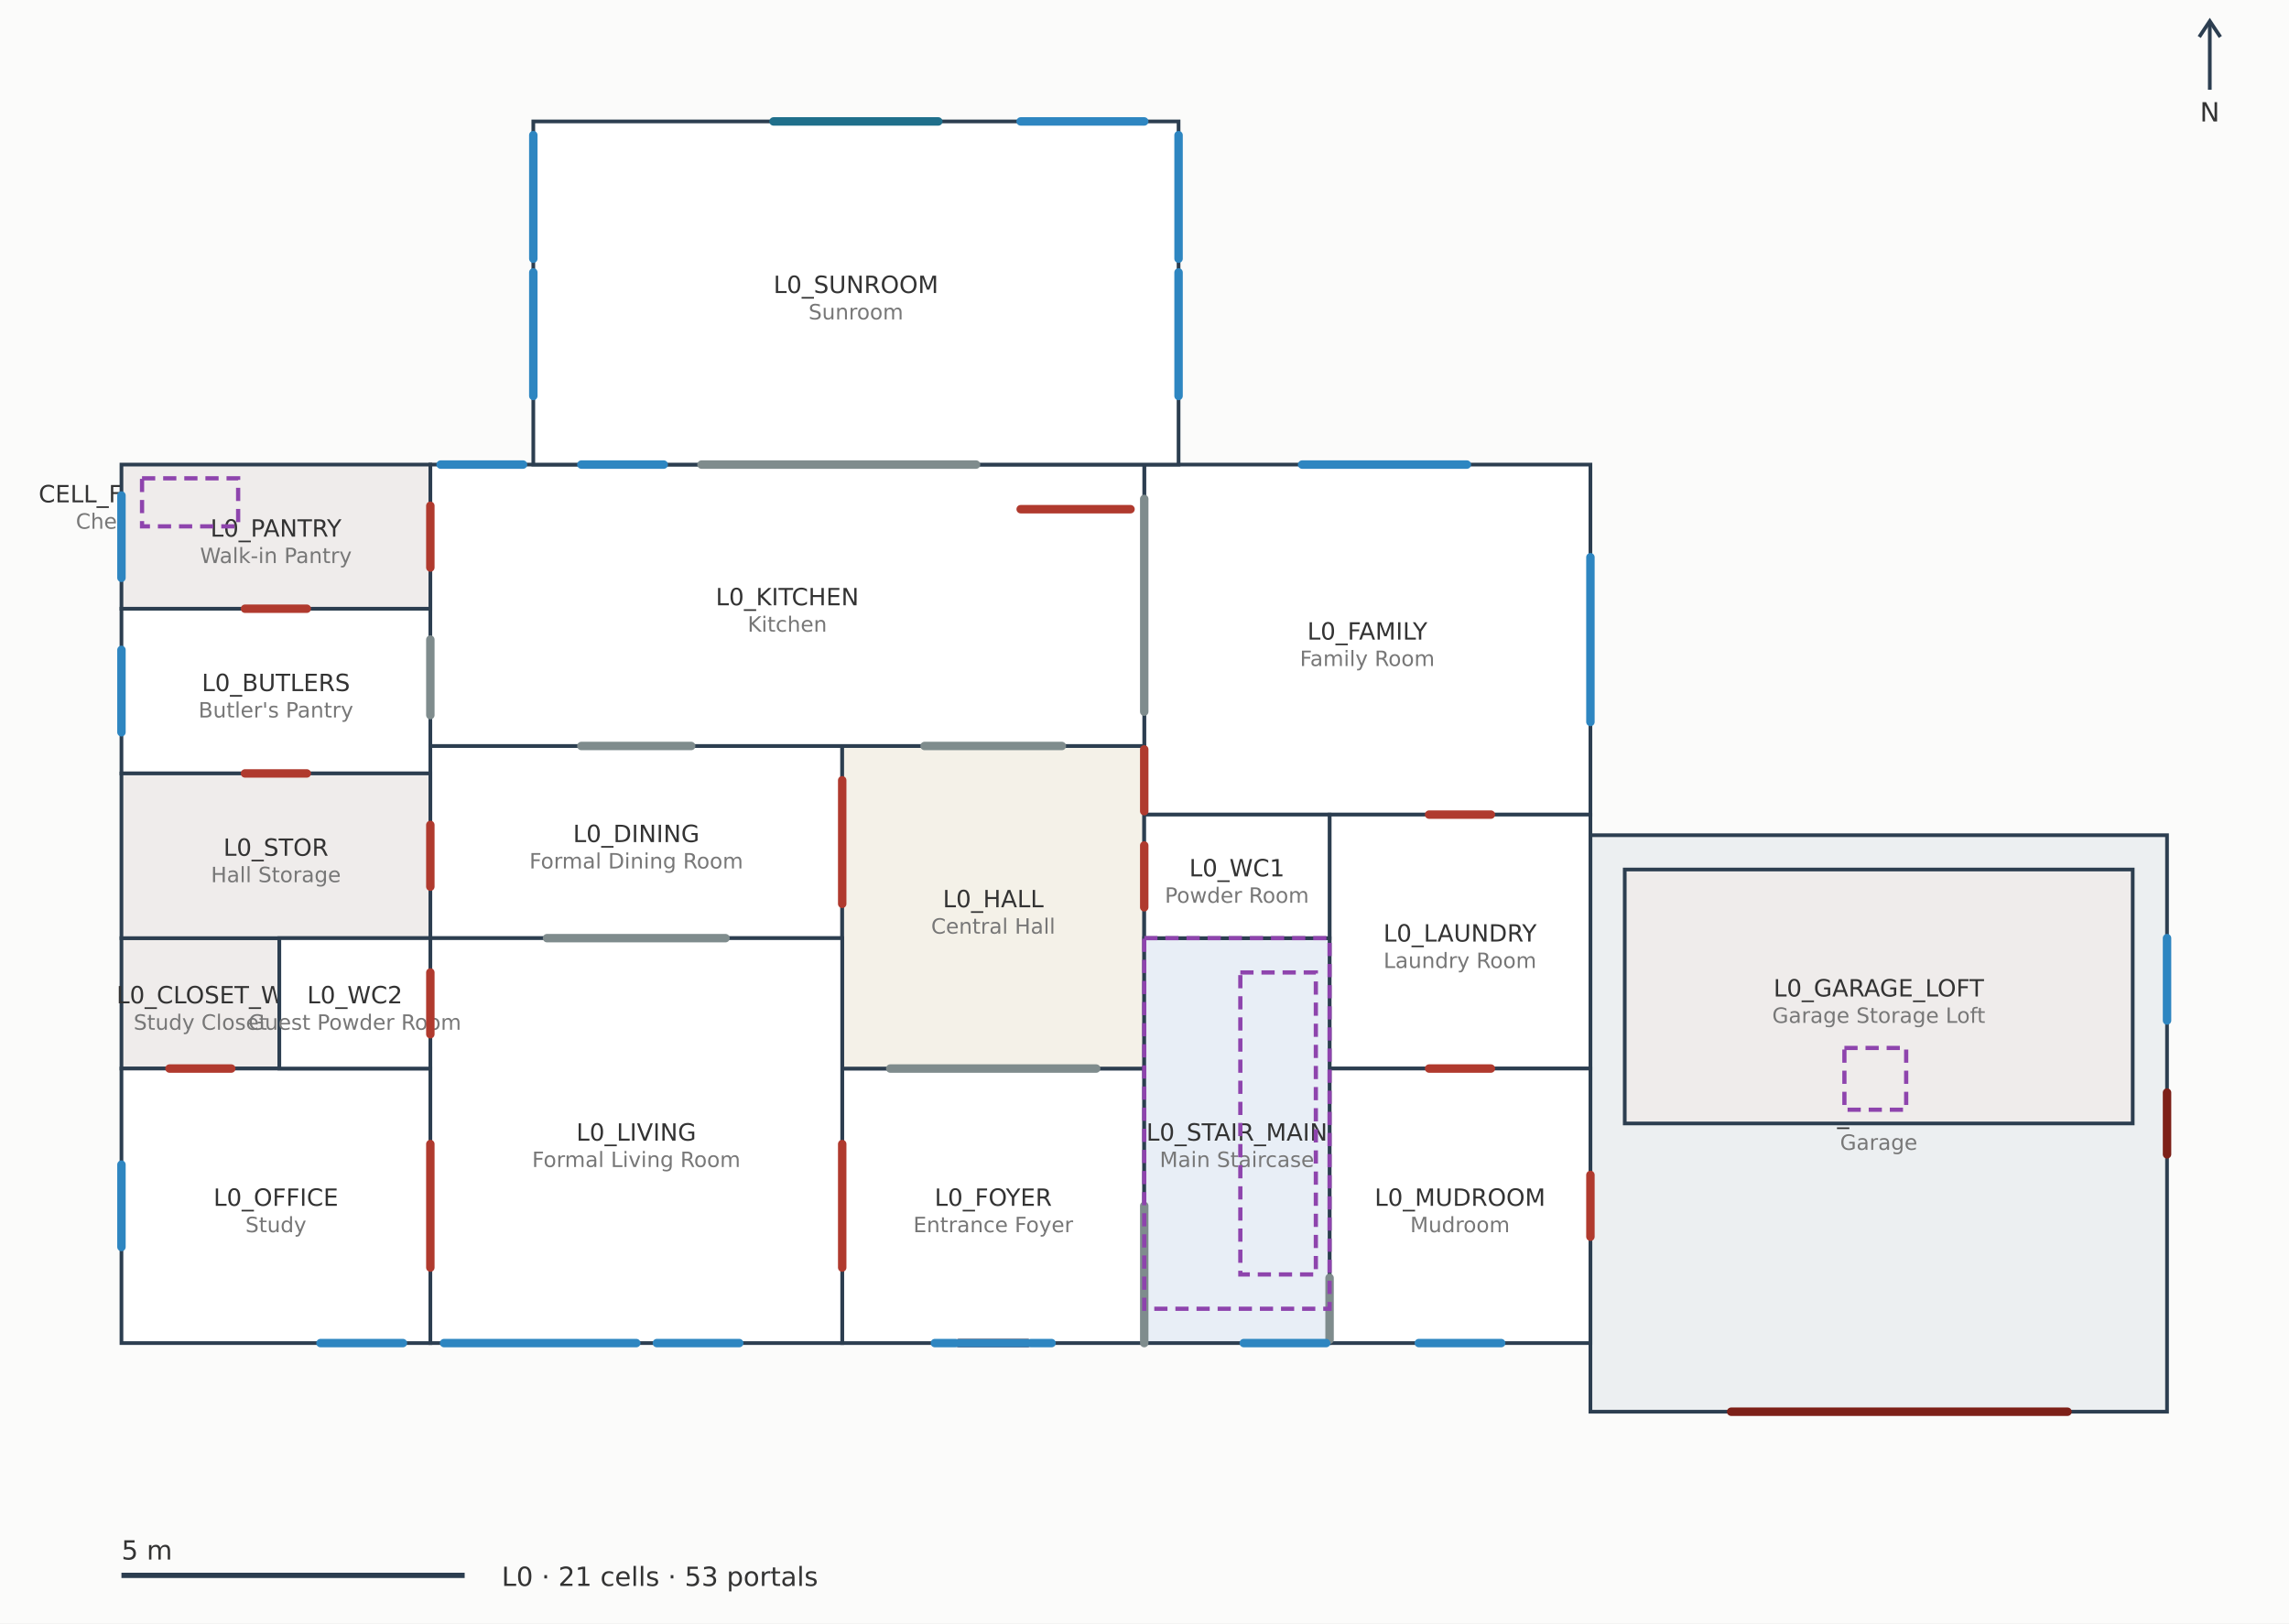
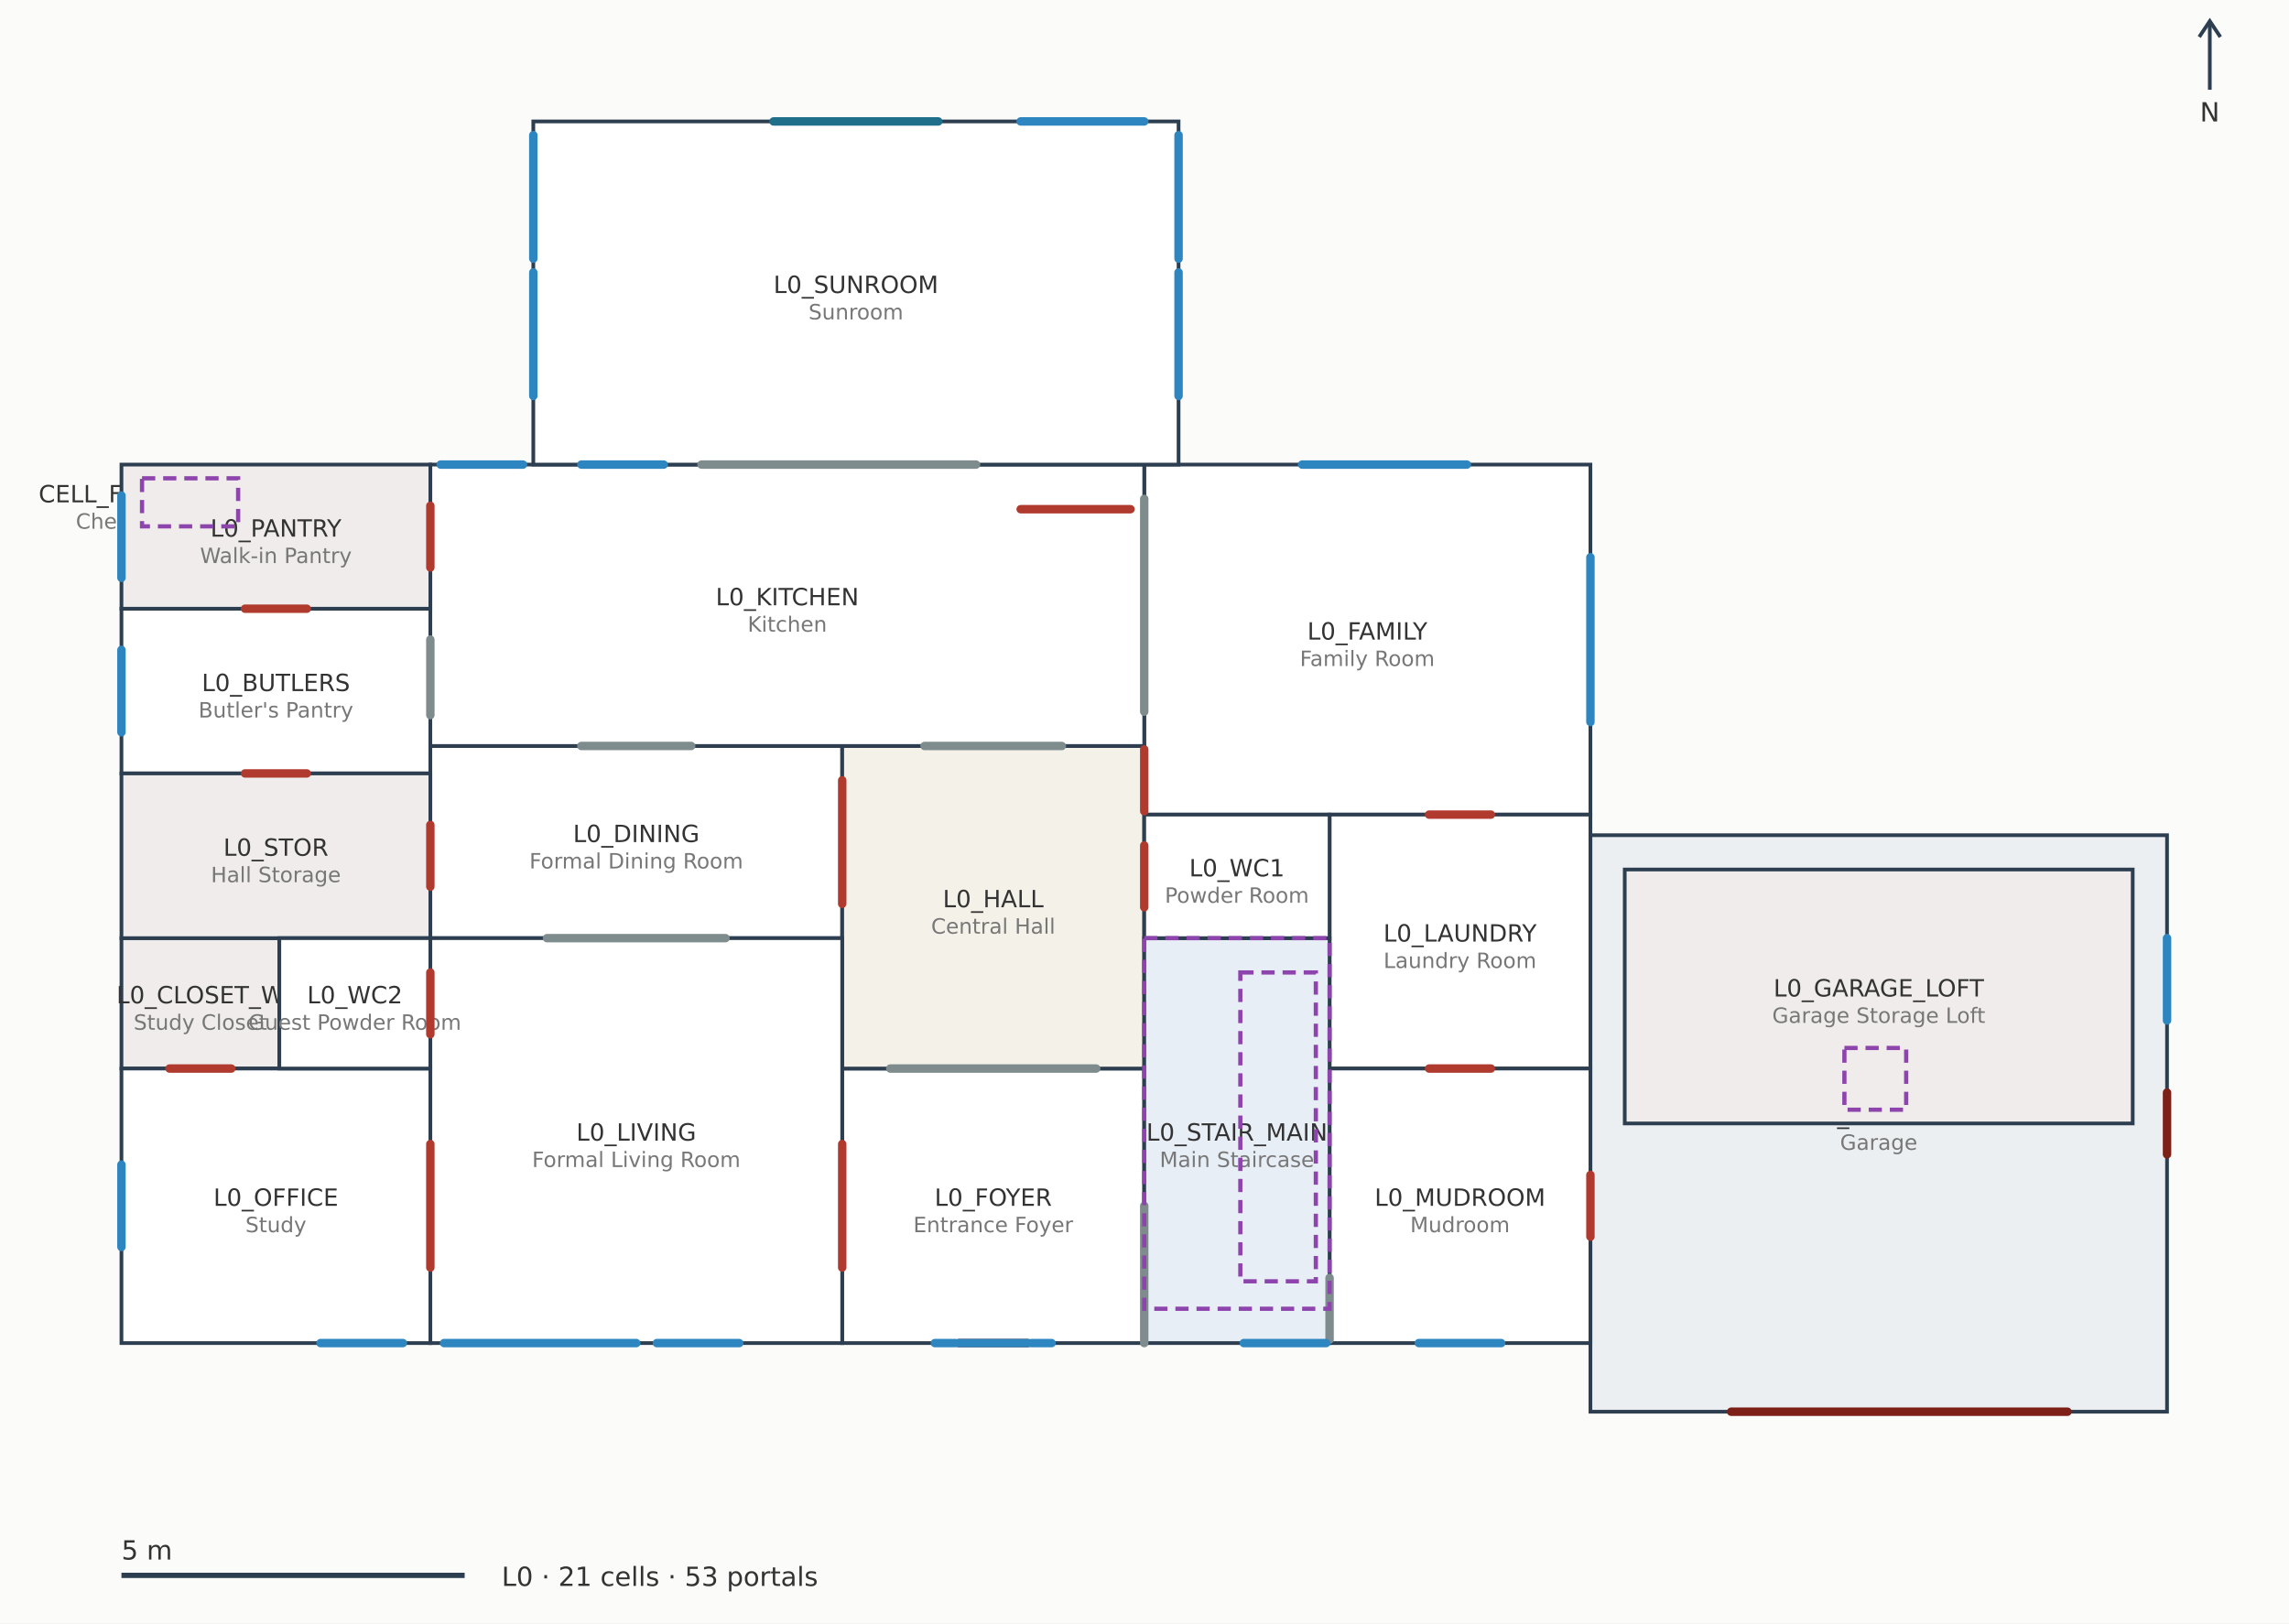
<svg xmlns="http://www.w3.org/2000/svg" width="867" height="615" viewBox="0 0 867 615" font-family="DejaVu Sans, sans-serif">
  <style>.id{font-size:9px;fill:#333}.name{font-size:8px;fill:#777}.key{font-size:10px;fill:#333}</style>
  <rect width="867" height="615" fill="#fbfbfa" />
  <rect x="53.8" y="181.2" width="36.4" height="18.2" fill="#efeceb" stroke="#2c3e50" stroke-width="1.4" />
  <text class="id" x="72.0" y="190.3" text-anchor="middle">CELL_FREEZER_INTERIOR</text>
  <text class="name" x="72.0" y="200.3" text-anchor="middle">Chest Freezer Interior</text>
  <rect x="386.6" y="179.9" width="41.6" height="13.0" fill="#efeceb" stroke="#2c3e50" stroke-width="1.4" />
  <text class="id" x="407.4" y="186.4" text-anchor="middle">CELL_FRIDGE_INTERIOR</text>
  <text class="name" x="407.4" y="196.4" text-anchor="middle">Refrigerator Interior</text>
  <rect x="46.0" y="230.6" width="117.0" height="62.4" fill="#ffffff" stroke="#2c3e50" stroke-width="1.4" />
  <text class="id" x="104.5" y="261.8" text-anchor="middle">L0_BUTLERS</text>
  <text class="name" x="104.5" y="271.8" text-anchor="middle">Butler's Pantry</text>
  <rect x="46.0" y="355.4" width="59.8" height="49.4" fill="#efeceb" stroke="#2c3e50" stroke-width="1.4" />
  <text class="id" x="75.9" y="380.1" text-anchor="middle">L0_CLOSET_W</text>
  <text class="name" x="75.9" y="390.1" text-anchor="middle">Study Closet</text>
  <rect x="163.0" y="282.6" width="156.0" height="72.8" fill="#ffffff" stroke="#2c3e50" stroke-width="1.4" />
  <text class="id" x="241.0" y="319.0" text-anchor="middle">L0_DINING</text>
  <text class="name" x="241.0" y="329.0" text-anchor="middle">Formal Dining Room</text>
  <rect x="433.4" y="176.0" width="169.0" height="132.6" fill="#ffffff" stroke="#2c3e50" stroke-width="1.4" />
  <text class="id" x="517.9" y="242.3" text-anchor="middle">L0_FAMILY</text>
  <text class="name" x="517.9" y="252.3" text-anchor="middle">Family Room</text>
  <rect x="319.0" y="404.8" width="114.4" height="104.0" fill="#ffffff" stroke="#2c3e50" stroke-width="1.4" />
  <text class="id" x="376.2" y="456.8" text-anchor="middle">L0_FOYER</text>
  <text class="name" x="376.2" y="466.8" text-anchor="middle">Entrance Foyer</text>
  <rect x="602.4" y="316.4" width="218.4" height="218.4" fill="#eceff1" stroke="#2c3e50" stroke-width="1.4" />
  <text class="id" x="711.6" y="425.6" text-anchor="middle">L0_GARAGE</text>
  <text class="name" x="711.6" y="435.6" text-anchor="middle">Garage</text>
  <rect x="615.4" y="329.4" width="192.4" height="96.2" fill="#efeceb" stroke="#2c3e50" stroke-width="1.4" />
  <text class="id" x="711.6" y="377.5" text-anchor="middle">L0_GARAGE_LOFT</text>
  <text class="name" x="711.6" y="387.5" text-anchor="middle">Garage Storage Loft</text>
  <rect x="319.0" y="282.6" width="114.4" height="122.2" fill="#f4f1e8" stroke="#2c3e50" stroke-width="1.4" />
  <text class="id" x="376.2" y="343.7" text-anchor="middle">L0_HALL</text>
  <text class="name" x="376.2" y="353.7" text-anchor="middle">Central Hall</text>
  <rect x="163.0" y="176.0" width="270.4" height="106.6" fill="#ffffff" stroke="#2c3e50" stroke-width="1.4" />
  <text class="id" x="298.2" y="229.3" text-anchor="middle">L0_KITCHEN</text>
  <text class="name" x="298.2" y="239.3" text-anchor="middle">Kitchen</text>
  <rect x="503.6" y="308.6" width="98.8" height="96.2" fill="#ffffff" stroke="#2c3e50" stroke-width="1.4" />
  <text class="id" x="553.0" y="356.7" text-anchor="middle">L0_LAUNDRY</text>
  <text class="name" x="553.0" y="366.7" text-anchor="middle">Laundry Room</text>
  <rect x="163.0" y="355.4" width="156.0" height="153.4" fill="#ffffff" stroke="#2c3e50" stroke-width="1.4" />
  <text class="id" x="241.0" y="432.1" text-anchor="middle">L0_LIVING</text>
  <text class="name" x="241.0" y="442.1" text-anchor="middle">Formal Living Room</text>
  <rect x="503.6" y="404.8" width="98.8" height="104.0" fill="#ffffff" stroke="#2c3e50" stroke-width="1.4" />
  <text class="id" x="553.0" y="456.8" text-anchor="middle">L0_MUDROOM</text>
  <text class="name" x="553.0" y="466.8" text-anchor="middle">Mudroom</text>
  <rect x="46.0" y="404.8" width="117.0" height="104.0" fill="#ffffff" stroke="#2c3e50" stroke-width="1.4" />
  <text class="id" x="104.5" y="456.8" text-anchor="middle">L0_OFFICE</text>
  <text class="name" x="104.5" y="466.8" text-anchor="middle">Study</text>
  <rect x="46.0" y="176.0" width="117.0" height="54.6" fill="#efeceb" stroke="#2c3e50" stroke-width="1.4" />
  <text class="id" x="104.5" y="203.3" text-anchor="middle">L0_PANTRY</text>
  <text class="name" x="104.5" y="213.3" text-anchor="middle">Walk-in Pantry</text>
  <rect x="433.4" y="355.4" width="70.2" height="153.4" fill="#e8eef6" stroke="#2c3e50" stroke-width="1.4" />
  <text class="id" x="468.5" y="432.1" text-anchor="middle">L0_STAIR_MAIN</text>
  <text class="name" x="468.5" y="442.1" text-anchor="middle">Main Staircase</text>
  <rect x="46.0" y="293.0" width="117.0" height="62.4" fill="#efeceb" stroke="#2c3e50" stroke-width="1.4" />
  <text class="id" x="104.5" y="324.2" text-anchor="middle">L0_STOR</text>
  <text class="name" x="104.5" y="334.2" text-anchor="middle">Hall Storage</text>
  <rect x="202.0" y="46.0" width="244.4" height="130.0" fill="#ffffff" stroke="#2c3e50" stroke-width="1.4" />
  <text class="id" x="324.2" y="111.0" text-anchor="middle">L0_SUNROOM</text>
  <text class="name" x="324.2" y="121.0" text-anchor="middle">Sunroom</text>
  <rect x="433.4" y="308.6" width="70.2" height="46.8" fill="#ffffff" stroke="#2c3e50" stroke-width="1.4" />
  <text class="id" x="468.5" y="332.0" text-anchor="middle">L0_WC1</text>
  <text class="name" x="468.5" y="342.0" text-anchor="middle">Powder Room</text>
  <rect x="105.8" y="355.4" width="57.2" height="49.4" fill="#ffffff" stroke="#2c3e50" stroke-width="1.4" />
  <text class="id" x="134.4" y="380.1" text-anchor="middle">L0_WC2</text>
  <text class="name" x="134.4" y="390.1" text-anchor="middle">Guest Powder Room</text>
  <line x1="337.2" y1="404.8" x2="415.2" y2="404.8" stroke="#7f8c8d" stroke-width="3.2" stroke-linecap="round" />
  <line x1="433.4" y1="456.8" x2="433.4" y2="508.8" stroke="#7f8c8d" stroke-width="3.2" stroke-linecap="round" />
  <line x1="503.6" y1="484.1" x2="503.6" y2="507.5" stroke="#7f8c8d" stroke-width="3.2" stroke-linecap="round" />
  <line x1="350.2" y1="282.6" x2="402.2" y2="282.6" stroke="#7f8c8d" stroke-width="3.2" stroke-linecap="round" />
  <line x1="207.2" y1="355.4" x2="274.8" y2="355.4" stroke="#7f8c8d" stroke-width="3.2" stroke-linecap="round" />
  <line x1="220.2" y1="282.6" x2="261.8" y2="282.6" stroke="#7f8c8d" stroke-width="3.2" stroke-linecap="round" />
  <line x1="163.0" y1="242.3" x2="163.0" y2="270.9" stroke="#7f8c8d" stroke-width="3.2" stroke-linecap="round" />
  <line x1="433.4" y1="189.0" x2="433.4" y2="269.6" stroke="#7f8c8d" stroke-width="3.2" stroke-linecap="round" />
  <line x1="265.7" y1="176.0" x2="369.7" y2="176.0" stroke="#7f8c8d" stroke-width="3.2" stroke-linecap="round" />
  <rect x="433.4" y="355.4" width="70.2" height="140.4" fill="none" stroke="#8e44ad" stroke-width="1.6" stroke-dasharray="5 3" />
  <line x1="433.4" y1="320.3" x2="433.4" y2="343.7" stroke="#b03a2e" stroke-width="3.2" stroke-linecap="round" />
  <line x1="433.4" y1="283.9" x2="433.4" y2="307.3" stroke="#b03a2e" stroke-width="3.2" stroke-linecap="round" />
  <line x1="541.3" y1="404.8" x2="564.7" y2="404.8" stroke="#b03a2e" stroke-width="3.2" stroke-linecap="round" />
  <line x1="541.3" y1="308.6" x2="564.7" y2="308.6" stroke="#b03a2e" stroke-width="3.2" stroke-linecap="round" />
  <line x1="163.0" y1="368.4" x2="163.0" y2="391.8" stroke="#b03a2e" stroke-width="3.2" stroke-linecap="round" />
  <line x1="64.2" y1="404.8" x2="87.6" y2="404.8" stroke="#b03a2e" stroke-width="3.2" stroke-linecap="round" />
  <line x1="163.0" y1="312.5" x2="163.0" y2="335.9" stroke="#b03a2e" stroke-width="3.2" stroke-linecap="round" />
  <line x1="163.0" y1="191.6" x2="163.0" y2="215.0" stroke="#b03a2e" stroke-width="3.2" stroke-linecap="round" />
  <line x1="92.8" y1="230.6" x2="116.2" y2="230.6" stroke="#b03a2e" stroke-width="3.2" stroke-linecap="round" />
  <line x1="92.8" y1="293.0" x2="116.2" y2="293.0" stroke="#b03a2e" stroke-width="3.2" stroke-linecap="round" />
  <line x1="319.0" y1="433.4" x2="319.0" y2="480.2" stroke="#b03a2e" stroke-width="3.2" stroke-linecap="round" />
  <line x1="319.0" y1="295.6" x2="319.0" y2="342.4" stroke="#b03a2e" stroke-width="3.2" stroke-linecap="round" />
  <line x1="163.0" y1="433.4" x2="163.0" y2="480.2" stroke="#b03a2e" stroke-width="3.2" stroke-linecap="round" />
  <line x1="363.2" y1="508.8" x2="389.2" y2="508.8" stroke="#7d2018" stroke-width="3.2" stroke-linecap="round" />
  <line x1="293.0" y1="46.0" x2="355.4" y2="46.0" stroke="#1f6f8b" stroke-width="3.2" stroke-linecap="round" />
  <line x1="602.4" y1="445.1" x2="602.4" y2="468.5" stroke="#b03a2e" stroke-width="3.2" stroke-linecap="round" />
  <line x1="820.8" y1="413.9" x2="820.8" y2="437.3" stroke="#7d2018" stroke-width="3.2" stroke-linecap="round" />
-   <rect x="469.8" y="368.4" width="28.6" height="114.4" fill="none" stroke="#8e44ad" stroke-width="1.6" stroke-dasharray="5 3" />
+   <rect x="469.8" y="368.4" width="28.6" height="117.0" fill="none" stroke="#8e44ad" stroke-width="1.6" stroke-dasharray="5 3" />
  <line x1="386.6" y1="192.9" x2="428.2" y2="192.9" stroke="#b03a2e" stroke-width="3.2" stroke-linecap="round" />
  <rect x="53.8" y="181.2" width="36.4" height="18.2" fill="none" stroke="#8e44ad" stroke-width="1.6" stroke-dasharray="5 3" />
  <line x1="655.7" y1="534.8" x2="783.1" y2="534.8" stroke="#7d2018" stroke-width="3.2" stroke-linecap="round" />
  <rect x="698.6" y="397.0" width="23.4" height="23.4" fill="none" stroke="#8e44ad" stroke-width="1.6" stroke-dasharray="5 3" />
  <line x1="354.1" y1="508.8" x2="361.9" y2="508.8" stroke="#2e86c1" stroke-width="3.2" stroke-linecap="round" />
  <line x1="390.5" y1="508.8" x2="398.3" y2="508.8" stroke="#2e86c1" stroke-width="3.2" stroke-linecap="round" />
  <line x1="363.2" y1="508.8" x2="389.2" y2="508.8" stroke="#2e86c1" stroke-width="3.2" stroke-linecap="round" />
  <line x1="471.1" y1="508.8" x2="502.3" y2="508.8" stroke="#2e86c1" stroke-width="3.2" stroke-linecap="round" />
  <line x1="537.4" y1="508.8" x2="568.6" y2="508.8" stroke="#2e86c1" stroke-width="3.2" stroke-linecap="round" />
  <line x1="493.2" y1="176.0" x2="555.6" y2="176.0" stroke="#2e86c1" stroke-width="3.2" stroke-linecap="round" />
  <line x1="602.4" y1="211.1" x2="602.4" y2="273.5" stroke="#2e86c1" stroke-width="3.2" stroke-linecap="round" />
  <line x1="168.2" y1="508.8" x2="241.0" y2="508.8" stroke="#2e86c1" stroke-width="3.2" stroke-linecap="round" />
  <line x1="248.8" y1="508.8" x2="280.0" y2="508.8" stroke="#2e86c1" stroke-width="3.2" stroke-linecap="round" />
  <line x1="121.4" y1="508.8" x2="152.6" y2="508.8" stroke="#2e86c1" stroke-width="3.2" stroke-linecap="round" />
  <line x1="46.0" y1="441.2" x2="46.0" y2="472.4" stroke="#2e86c1" stroke-width="3.2" stroke-linecap="round" />
  <line x1="46.0" y1="246.2" x2="46.0" y2="277.4" stroke="#2e86c1" stroke-width="3.2" stroke-linecap="round" />
  <line x1="46.0" y1="187.7" x2="46.0" y2="218.9" stroke="#2e86c1" stroke-width="3.2" stroke-linecap="round" />
  <line x1="166.9" y1="176.0" x2="198.1" y2="176.0" stroke="#2e86c1" stroke-width="3.2" stroke-linecap="round" />
  <line x1="220.2" y1="176.0" x2="251.4" y2="176.0" stroke="#2e86c1" stroke-width="3.2" stroke-linecap="round" />
  <line x1="202.0" y1="103.2" x2="202.0" y2="150.0" stroke="#2e86c1" stroke-width="3.2" stroke-linecap="round" />
  <line x1="202.0" y1="51.2" x2="202.0" y2="98.0" stroke="#2e86c1" stroke-width="3.2" stroke-linecap="round" />
  <line x1="446.4" y1="103.2" x2="446.4" y2="150.0" stroke="#2e86c1" stroke-width="3.2" stroke-linecap="round" />
  <line x1="446.4" y1="51.2" x2="446.4" y2="98.0" stroke="#2e86c1" stroke-width="3.2" stroke-linecap="round" />
  <line x1="386.6" y1="46.0" x2="433.4" y2="46.0" stroke="#2e86c1" stroke-width="3.2" stroke-linecap="round" />
  <line x1="820.8" y1="355.4" x2="820.8" y2="386.6" stroke="#2e86c1" stroke-width="3.2" stroke-linecap="round" />
  <g stroke="#2c3e50" stroke-width="1.4" fill="none">
    <line x1="837" y1="34" x2="837" y2="8" />
    <path d="M833 14 L837 8 L841 14" />
  </g>
  <text class="key" x="837" y="46" text-anchor="middle">N</text>
  <line x1="46.0" y1="596.8" x2="176.0" y2="596.8" stroke="#2c3e50" stroke-width="2" />
  <text class="key" x="46.0" y="590.8">5 m</text>
  <text class="key" x="190.0" y="600.8">L0 · 21 cells · 53 portals</text>
</svg>
